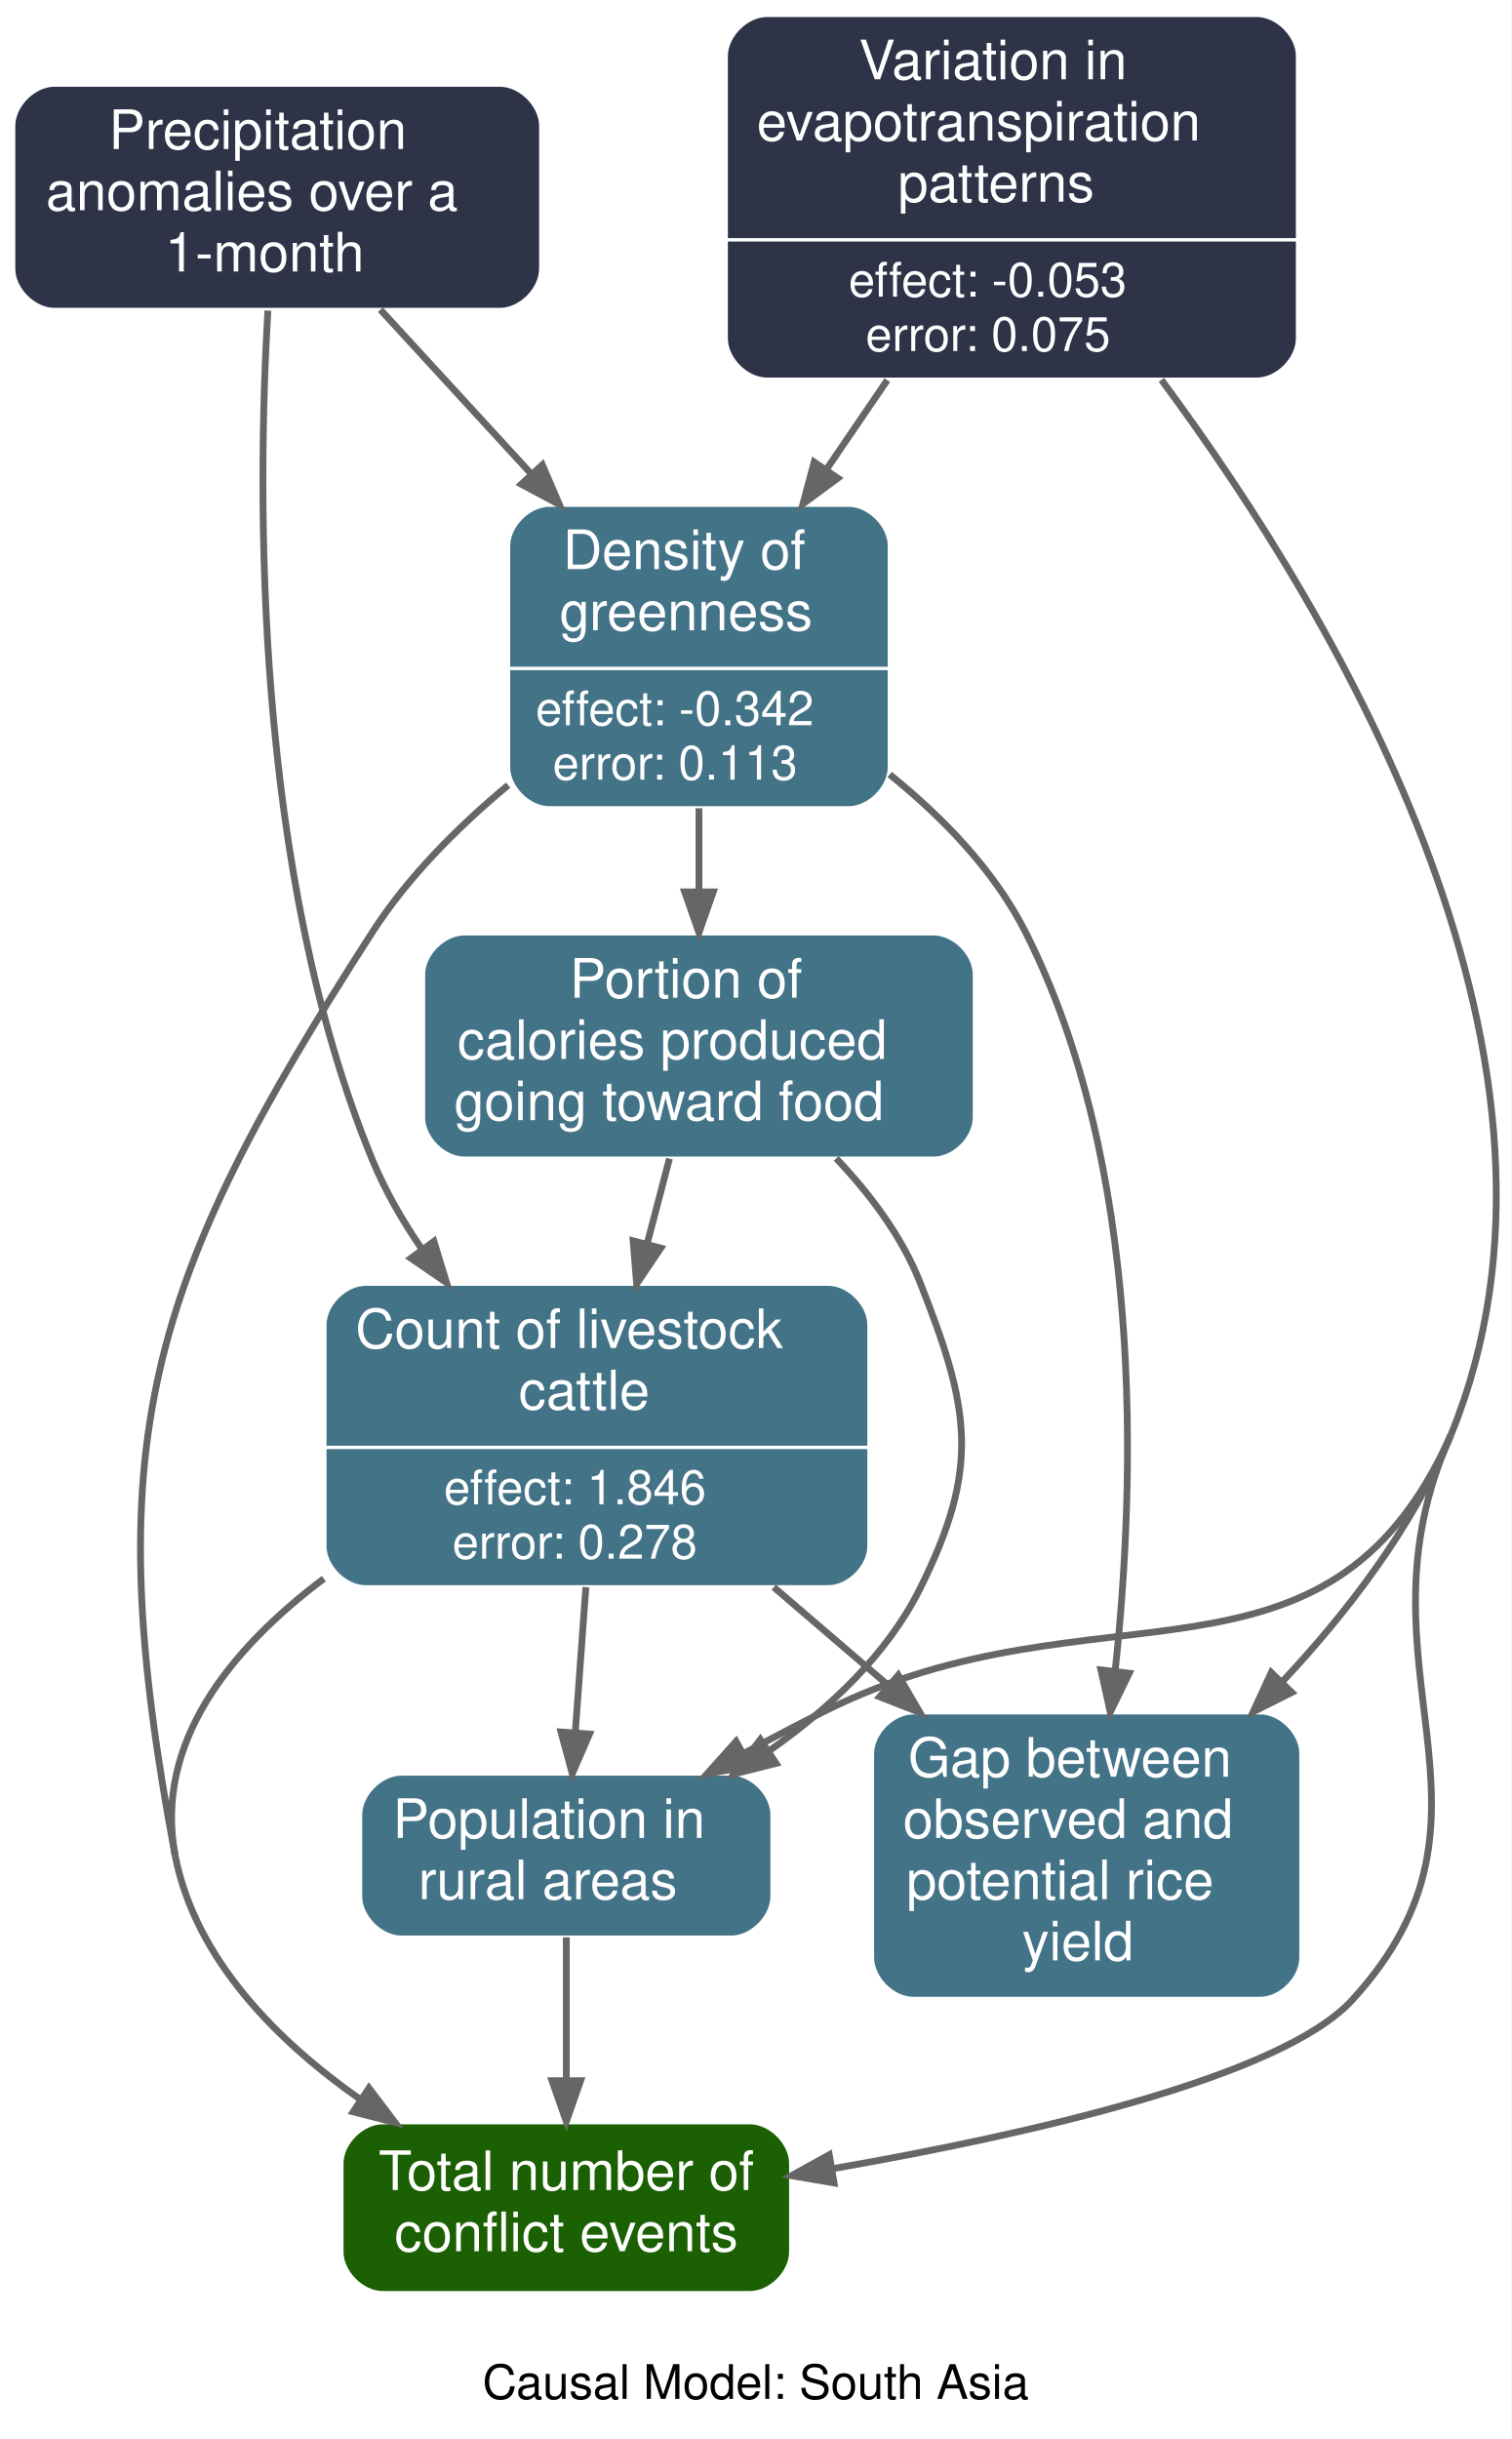
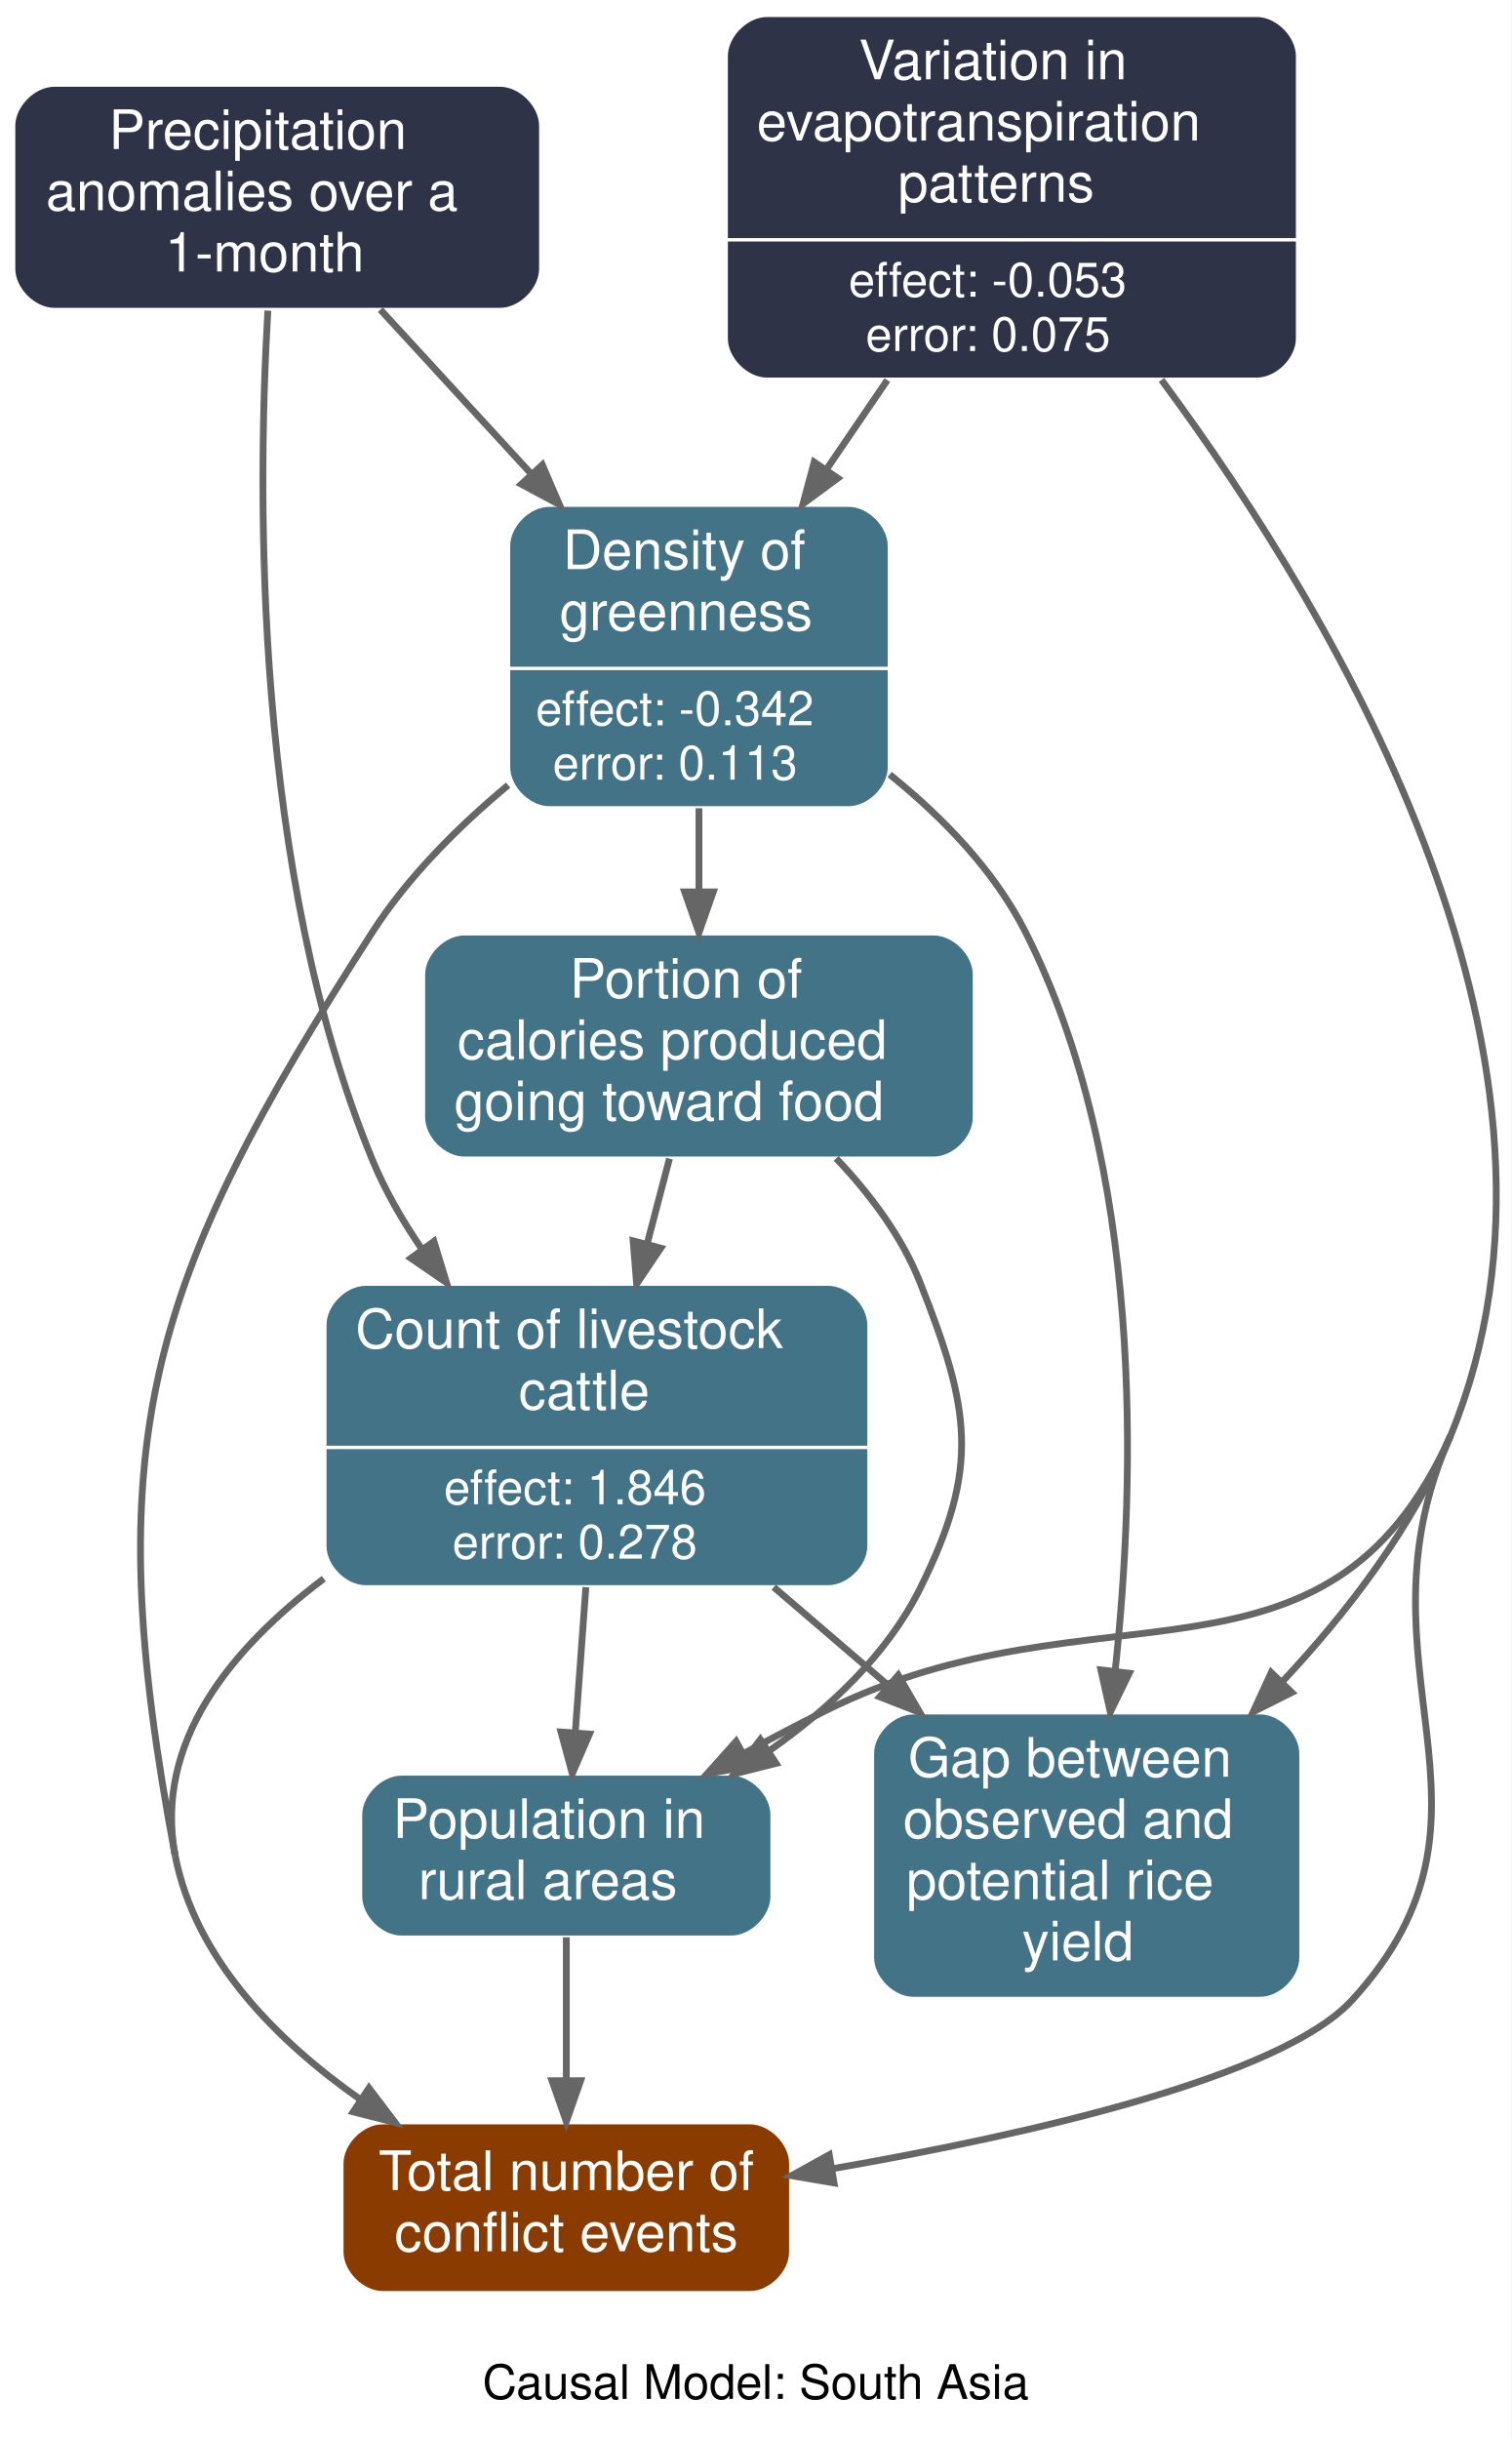
<svg xmlns="http://www.w3.org/2000/svg" width="" height="" viewBox="0.00 0.00 444.37 717.00" preserveAspectRatio="xMinYMin">
  <g id="graph0" class="graph" transform="scale(1 1) rotate(0) translate(4 713)">
    <polygon fill="#ffffff" stroke="transparent" points="-4,4 -4,-713 440.37,-713 440.37,4 -4,4" />
    <text text-anchor="middle" x="218.185" y="-7.8" font-family="Helvetica, Arial, sans-serif" font-size="14.00" fill="#000000">Causal Model: South Asia</text>
    <g id="node1" class="node rankA">
      <path fill="none" stroke="#000000" d="M221.5,-601.5C221.5,-601.5 365.5,-601.5 365.5,-601.5 371.5,-601.5 377.5,-607.5 377.5,-613.5 377.5,-613.5 377.5,-696.5 377.5,-696.5 377.5,-702.5 371.5,-708.5 365.5,-708.5 365.5,-708.5 221.5,-708.5 221.5,-708.5 215.5,-708.5 209.5,-702.5 209.5,-696.5 209.5,-696.5 209.5,-613.5 209.5,-613.5 209.5,-607.5 215.5,-601.5 221.5,-601.5" />
      <text text-anchor="start" x="248.5" y="-689.7" font-family="Helvetica, Arial, sans-serif" font-size="16.00" fill="#000000">Variation in</text>
      <text text-anchor="start" x="218.5" y="-671.7" font-family="Helvetica, Arial, sans-serif" font-size="16.00" fill="#000000">evapotranspiration</text>
      <text text-anchor="start" x="260" y="-653.7" font-family="Helvetica, Arial, sans-serif" font-size="16.00" fill="#000000">patterns</text>
      <polyline fill="none" stroke="#000000" points="209.5,-642.5 377.5,-642.5 " />
      <text text-anchor="start" x="245.5" y="-625.8" font-family="Helvetica, Arial, sans-serif" font-size="14.00" fill="#000000">effect: -0.053</text>
      <text text-anchor="start" x="250.5" y="-609.8" font-family="Helvetica, Arial, sans-serif" font-size="14.00" fill="#000000">error: 0.075</text>
    </g>
    <g id="node3" class="node rankB">
      <path fill="none" stroke="#000000" d="M157.5,-475.5C157.5,-475.5 245.5,-475.5 245.5,-475.5 251.5,-475.5 257.5,-481.5 257.5,-487.5 257.5,-487.5 257.5,-552.5 257.5,-552.5 257.5,-558.5 251.5,-564.5 245.5,-564.5 245.5,-564.5 157.5,-564.5 157.5,-564.5 151.5,-564.5 145.5,-558.5 145.5,-552.5 145.5,-552.5 145.5,-487.5 145.5,-487.5 145.5,-481.5 151.5,-475.5 157.5,-475.5" />
      <text text-anchor="start" x="161.5" y="-545.7" font-family="Helvetica, Arial, sans-serif" font-size="16.00" fill="#000000">Density of</text>
      <text text-anchor="start" x="160.5" y="-527.7" font-family="Helvetica, Arial, sans-serif" font-size="16.00" fill="#000000">greenness</text>
      <polyline fill="none" stroke="#000000" points="145.5,-516.5 257.5,-516.5 " />
      <text text-anchor="start" x="153.5" y="-499.8" font-family="Helvetica, Arial, sans-serif" font-size="14.00" fill="#000000">effect: -0.342</text>
      <text text-anchor="start" x="158.5" y="-483.8" font-family="Helvetica, Arial, sans-serif" font-size="14.00" fill="#000000">error: 0.113</text>
    </g>
    <g id="edge1" class="edge">
      <path fill="none" stroke="#666666" stroke-width="2" d="M256.875,-601.256C250.968,-592.589 244.846,-583.606 238.921,-574.912" />
      <polygon fill="#666666" stroke="#666666" stroke-width="2" points="242.309,-572.425 232.081,-564.874 235.368,-577.155 242.309,-572.425" />
    </g>
    <g id="node6" class="node rankB">
      <path fill="none" stroke="#000000" d="M264.5,-125.5C264.5,-125.5 366.5,-125.5 366.5,-125.5 372.5,-125.5 378.5,-131.5 378.5,-137.5 378.5,-137.5 378.5,-197.5 378.5,-197.5 378.5,-203.5 372.5,-209.5 366.5,-209.5 366.5,-209.5 264.5,-209.5 264.5,-209.5 258.5,-209.5 252.5,-203.5 252.5,-197.5 252.5,-197.5 252.5,-137.5 252.5,-137.5 252.5,-131.5 258.5,-125.5 264.5,-125.5" />
      <text text-anchor="start" x="263" y="-190.7" font-family="Helvetica, Arial, sans-serif" font-size="16.00" fill="#000000">Gap between</text>
      <text text-anchor="start" x="261.5" y="-172.7" font-family="Helvetica, Arial, sans-serif" font-size="16.00" fill="#000000">observed and</text>
      <text text-anchor="start" x="262.5" y="-154.7" font-family="Helvetica, Arial, sans-serif" font-size="16.00" fill="#000000">potential rice</text>
      <text text-anchor="start" x="296.5" y="-136.7" font-family="Helvetica, Arial, sans-serif" font-size="16.00" fill="#000000">yield</text>
    </g>
    <g id="edge2" class="edge">
      <path fill="none" stroke="#666666" stroke-width="2" d="M422.5,-291C411.452,-264.147 392.134,-239.025 372.925,-218.542" />
      <polygon fill="#666666" stroke="#666666" stroke-width="2" points="375.794,-215.467 364.431,-209.763 369.757,-221.308 375.794,-215.467" />
    </g>
    <g id="node7" class="node rankB">
      <path fill="none" stroke="#000000" d="M114,-143.5C114,-143.5 211,-143.5 211,-143.5 217,-143.5 223,-149.5 223,-155.5 223,-155.5 223,-179.5 223,-179.5 223,-185.5 217,-191.5 211,-191.5 211,-191.5 114,-191.5 114,-191.5 108,-191.5 102,-185.5 102,-179.5 102,-179.5 102,-155.5 102,-155.5 102,-149.5 108,-143.5 114,-143.5" />
      <text text-anchor="start" x="111.5" y="-172.7" font-family="Helvetica, Arial, sans-serif" font-size="16.00" fill="#000000">Population in</text>
      <text text-anchor="start" x="119" y="-154.7" font-family="Helvetica, Arial, sans-serif" font-size="16.00" fill="#000000">rural areas</text>
    </g>
    <g id="edge3" class="edge">
      <path fill="none" stroke="#666666" stroke-width="2" d="M337.479,-601.325C390.469,-529.761 467.143,-399.505 422.5,-291" />
      <path fill="none" stroke="#666666" stroke-width="2" d="M422.5,-291C385.996,-209.446 318.472,-249.85 238.5,-210 230.686,-206.106 222.53,-201.807 214.584,-197.482" />
      <polygon fill="#666666" stroke="#666666" stroke-width="2" points="216.466,-193.724 203.93,-191.606 212.409,-201.079 216.466,-193.724" />
    </g>
    <g id="node8" class="node rankC">
      <path fill="none" stroke="#000000" d="M216.5,-89C216.5,-89 108.5,-89 108.5,-89 102.5,-89 96.5,-83 96.5,-77 96.5,-77 96.5,-51 96.5,-51 96.5,-45 102.5,-39 108.5,-39 108.5,-39 216.5,-39 216.5,-39 222.5,-39 228.5,-45 228.5,-51 228.5,-51 228.5,-77 228.5,-77 228.5,-83 222.5,-89 216.5,-89" />
      <text text-anchor="middle" x="162.5" y="-69.2" font-family="Helvetica, Arial, sans-serif" font-size="16.00" fill="#000000">Total number of</text>
      <text text-anchor="middle" x="162.5" y="-51.2" font-family="Helvetica, Arial, sans-serif" font-size="16.00" fill="#000000">conflict events</text>
    </g>
    <g id="edge4" class="edge">
      <path fill="none" stroke="#666666" stroke-width="2" d="M422.5,-291C391.902,-222.64 444.155,-180.167 393.5,-125 372.799,-102.455 299.194,-85.631 240.563,-75.424" />
      <polygon fill="#666666" stroke="#666666" stroke-width="2" points="241.214,-71.275 228.68,-73.409 239.809,-79.557 241.214,-71.275" />
    </g>
    <g id="node2" class="node rankB">
      <path fill="none" stroke="#000000" d="M132.5,-372.5C132.5,-372.5 270.5,-372.5 270.5,-372.5 276.5,-372.5 282.5,-378.5 282.5,-384.5 282.5,-384.5 282.5,-426.5 282.5,-426.5 282.5,-432.5 276.5,-438.5 270.5,-438.5 270.5,-438.5 132.5,-438.5 132.5,-438.5 126.5,-438.5 120.5,-432.5 120.5,-426.5 120.5,-426.5 120.5,-384.5 120.5,-384.5 120.5,-378.5 126.5,-372.5 132.5,-372.5" />
      <text text-anchor="start" x="163.5" y="-419.7" font-family="Helvetica, Arial, sans-serif" font-size="16.00" fill="#000000">Portion of</text>
      <text text-anchor="start" x="130.5" y="-401.7" font-family="Helvetica, Arial, sans-serif" font-size="16.00" fill="#000000">calories produced</text>
      <text text-anchor="start" x="129.5" y="-383.7" font-family="Helvetica, Arial, sans-serif" font-size="16.00" fill="#000000">going toward food</text>
    </g>
    <g id="node4" class="node rankB">
      <path fill="none" stroke="#000000" d="M103.5,-246.5C103.5,-246.5 239.5,-246.5 239.5,-246.5 245.5,-246.5 251.5,-252.5 251.5,-258.5 251.5,-258.5 251.5,-323.5 251.5,-323.5 251.5,-329.5 245.5,-335.5 239.5,-335.5 239.5,-335.5 103.5,-335.5 103.5,-335.5 97.5,-335.5 91.5,-329.5 91.5,-323.5 91.5,-323.5 91.5,-258.5 91.5,-258.5 91.5,-252.5 97.5,-246.5 103.5,-246.5" />
      <text text-anchor="start" x="100.5" y="-316.7" font-family="Helvetica, Arial, sans-serif" font-size="16.00" fill="#000000">Count of livestock</text>
      <text text-anchor="start" x="148.5" y="-298.7" font-family="Helvetica, Arial, sans-serif" font-size="16.00" fill="#000000">cattle</text>
      <polyline fill="none" stroke="#000000" points="91.5,-287.5 251.5,-287.5 " />
      <text text-anchor="start" x="126.5" y="-270.8" font-family="Helvetica, Arial, sans-serif" font-size="14.00" fill="#000000">effect: 1.846</text>
      <text text-anchor="start" x="129" y="-254.8" font-family="Helvetica, Arial, sans-serif" font-size="14.00" fill="#000000">error: 0.278</text>
    </g>
    <g id="edge5" class="edge">
      <path fill="none" stroke="#666666" stroke-width="2" d="M192.823,-372.382C190.753,-364.481 188.486,-355.829 186.227,-347.209" />
      <polygon fill="#666666" stroke="#666666" stroke-width="2" points="190.276,-346.091 183.172,-335.548 182.151,-348.221 190.276,-346.091" />
    </g>
    <g id="edge6" class="edge">
      <path fill="none" stroke="#666666" stroke-width="2" d="M241.842,-372.462C251.813,-361.961 261.162,-349.523 266.5,-336 281.187,-298.794 284.334,-281.805 266.5,-246 256.804,-226.534 239.725,-210.618 222.175,-198.331" />
      <polygon fill="#666666" stroke="#666666" stroke-width="2" points="224.169,-194.616 211.839,-191.517 219.546,-201.629 224.169,-194.616" />
    </g>
    <g id="edge7" class="edge">
      <path fill="none" stroke="#666666" stroke-width="2" d="M201.5,-475.403C201.5,-467.409 201.5,-459.068 201.5,-451.048" />
      <polygon fill="#666666" stroke="#666666" stroke-width="2" points="205.7,-450.803 201.5,-438.803 197.3,-450.803 205.7,-450.803" />
    </g>
    <g id="edge8" class="edge">
      <path fill="none" stroke="#666666" stroke-width="2" d="M257.569,-485.315C273.179,-472.738 288.35,-457.099 297.5,-439 332.247,-370.267 330.037,-278.962 323.849,-221.713" />
      <polygon fill="#666666" stroke="#666666" stroke-width="2" points="328.008,-221.112 322.436,-209.684 319.665,-222.092 328.008,-221.112" />
    </g>
    <g id="edge9" class="edge">
      <path fill="none" stroke="#666666" stroke-width="2" d="M145.408,-482.186C130.648,-469.912 115.95,-455.225 105.5,-439 38.687,-335.265 24.638,-288.753 47.5,-167.5" />
      <path fill="none" stroke="#666666" stroke-width="2" d="M47.5,-167.5C53.45,-137.031 77.468,-112.978 102.026,-95.758" />
      <polygon fill="#666666" stroke="#666666" stroke-width="2" points="104.486,-99.166 112.162,-89.03 99.841,-92.167 104.486,-99.166" />
    </g>
    <g id="edge10" class="edge">
      <path fill="none" stroke="#666666" stroke-width="2" d="M223.487,-246.414C234.439,-237.022 246.061,-227.054 257.226,-217.478" />
      <polygon fill="#666666" stroke="#666666" stroke-width="2" points="260.097,-220.549 266.472,-209.548 254.629,-214.173 260.097,-220.549" />
    </g>
    <g id="edge11" class="edge">
      <path fill="none" stroke="#666666" stroke-width="2" d="M168.251,-246.414C167.228,-232.381 166.112,-217.065 165.137,-203.691" />
      <polygon fill="#666666" stroke="#666666" stroke-width="2" points="169.315,-203.232 164.254,-191.569 160.937,-203.842 169.315,-203.232" />
    </g>
    <g id="edge12" class="edge">
      <path fill="none" stroke="#666666" stroke-width="2" d="M91.207,-248.918C63.734,-228.262 41.251,-200.642 47.5,-167.5" />
    </g>
    <g id="node5" class="node rankA">
      <path fill="none" stroke="#000000" d="M12,-622C12,-622 143,-622 143,-622 149,-622 155,-628 155,-634 155,-634 155,-676 155,-676 155,-682 149,-688 143,-688 143,-688 12,-688 12,-688 6,-688 0,-682 0,-676 0,-676 0,-634 0,-634 0,-628 6,-622 12,-622" />
      <text text-anchor="start" x="28" y="-669.2" font-family="Helvetica, Arial, sans-serif" font-size="16.00" fill="#000000">Precipitation</text>
      <text text-anchor="start" x="9.5" y="-651.2" font-family="Helvetica, Arial, sans-serif" font-size="16.00" fill="#000000">anomalies over a</text>
      <text text-anchor="start" x="44.5" y="-633.2" font-family="Helvetica, Arial, sans-serif" font-size="16.00" fill="#000000">1-month</text>
    </g>
    <g id="edge13" class="edge">
      <path fill="none" stroke="#666666" stroke-width="2" d="M107.834,-621.975C121.204,-607.42 137.259,-589.94 152.27,-573.597" />
      <polygon fill="#666666" stroke="#666666" stroke-width="2" points="155.454,-576.34 160.478,-564.661 149.267,-570.657 155.454,-576.34" />
    </g>
    <g id="edge14" class="edge">
      <path fill="none" stroke="#666666" stroke-width="2" d="M74.756,-621.697C71.566,-567.225 70.582,-456.667 105.5,-372 109.237,-362.939 114.336,-354.095 120.057,-345.779" />
      <polygon fill="#666666" stroke="#666666" stroke-width="2" points="123.579,-348.079 127.293,-335.92 116.807,-343.109 123.579,-348.079" />
    </g>
    <g id="edge15" class="edge">
      <path fill="none" stroke="#666666" stroke-width="2" d="M162.5,-143.495C162.5,-131.059 162.5,-115.588 162.5,-101.608" />
      <polygon fill="#666666" stroke="#666666" stroke-width="2" points="166.7,-101.319 162.5,-89.319 158.3,-101.319 166.7,-101.319" />
    </g>
  </g>
  <style>.node path {
  stroke: #fff;
}
.node text {
  fill: #fff;
}
.node polyline {
  stroke: #fff;
}
.rankA path {
  fill: #2e3348;
}
.rankB path {
  fill: #437387;
}
.rankC path {
-   fill: #1b6002;
+   fill: #8a3c00;
}
</style>
</svg>
